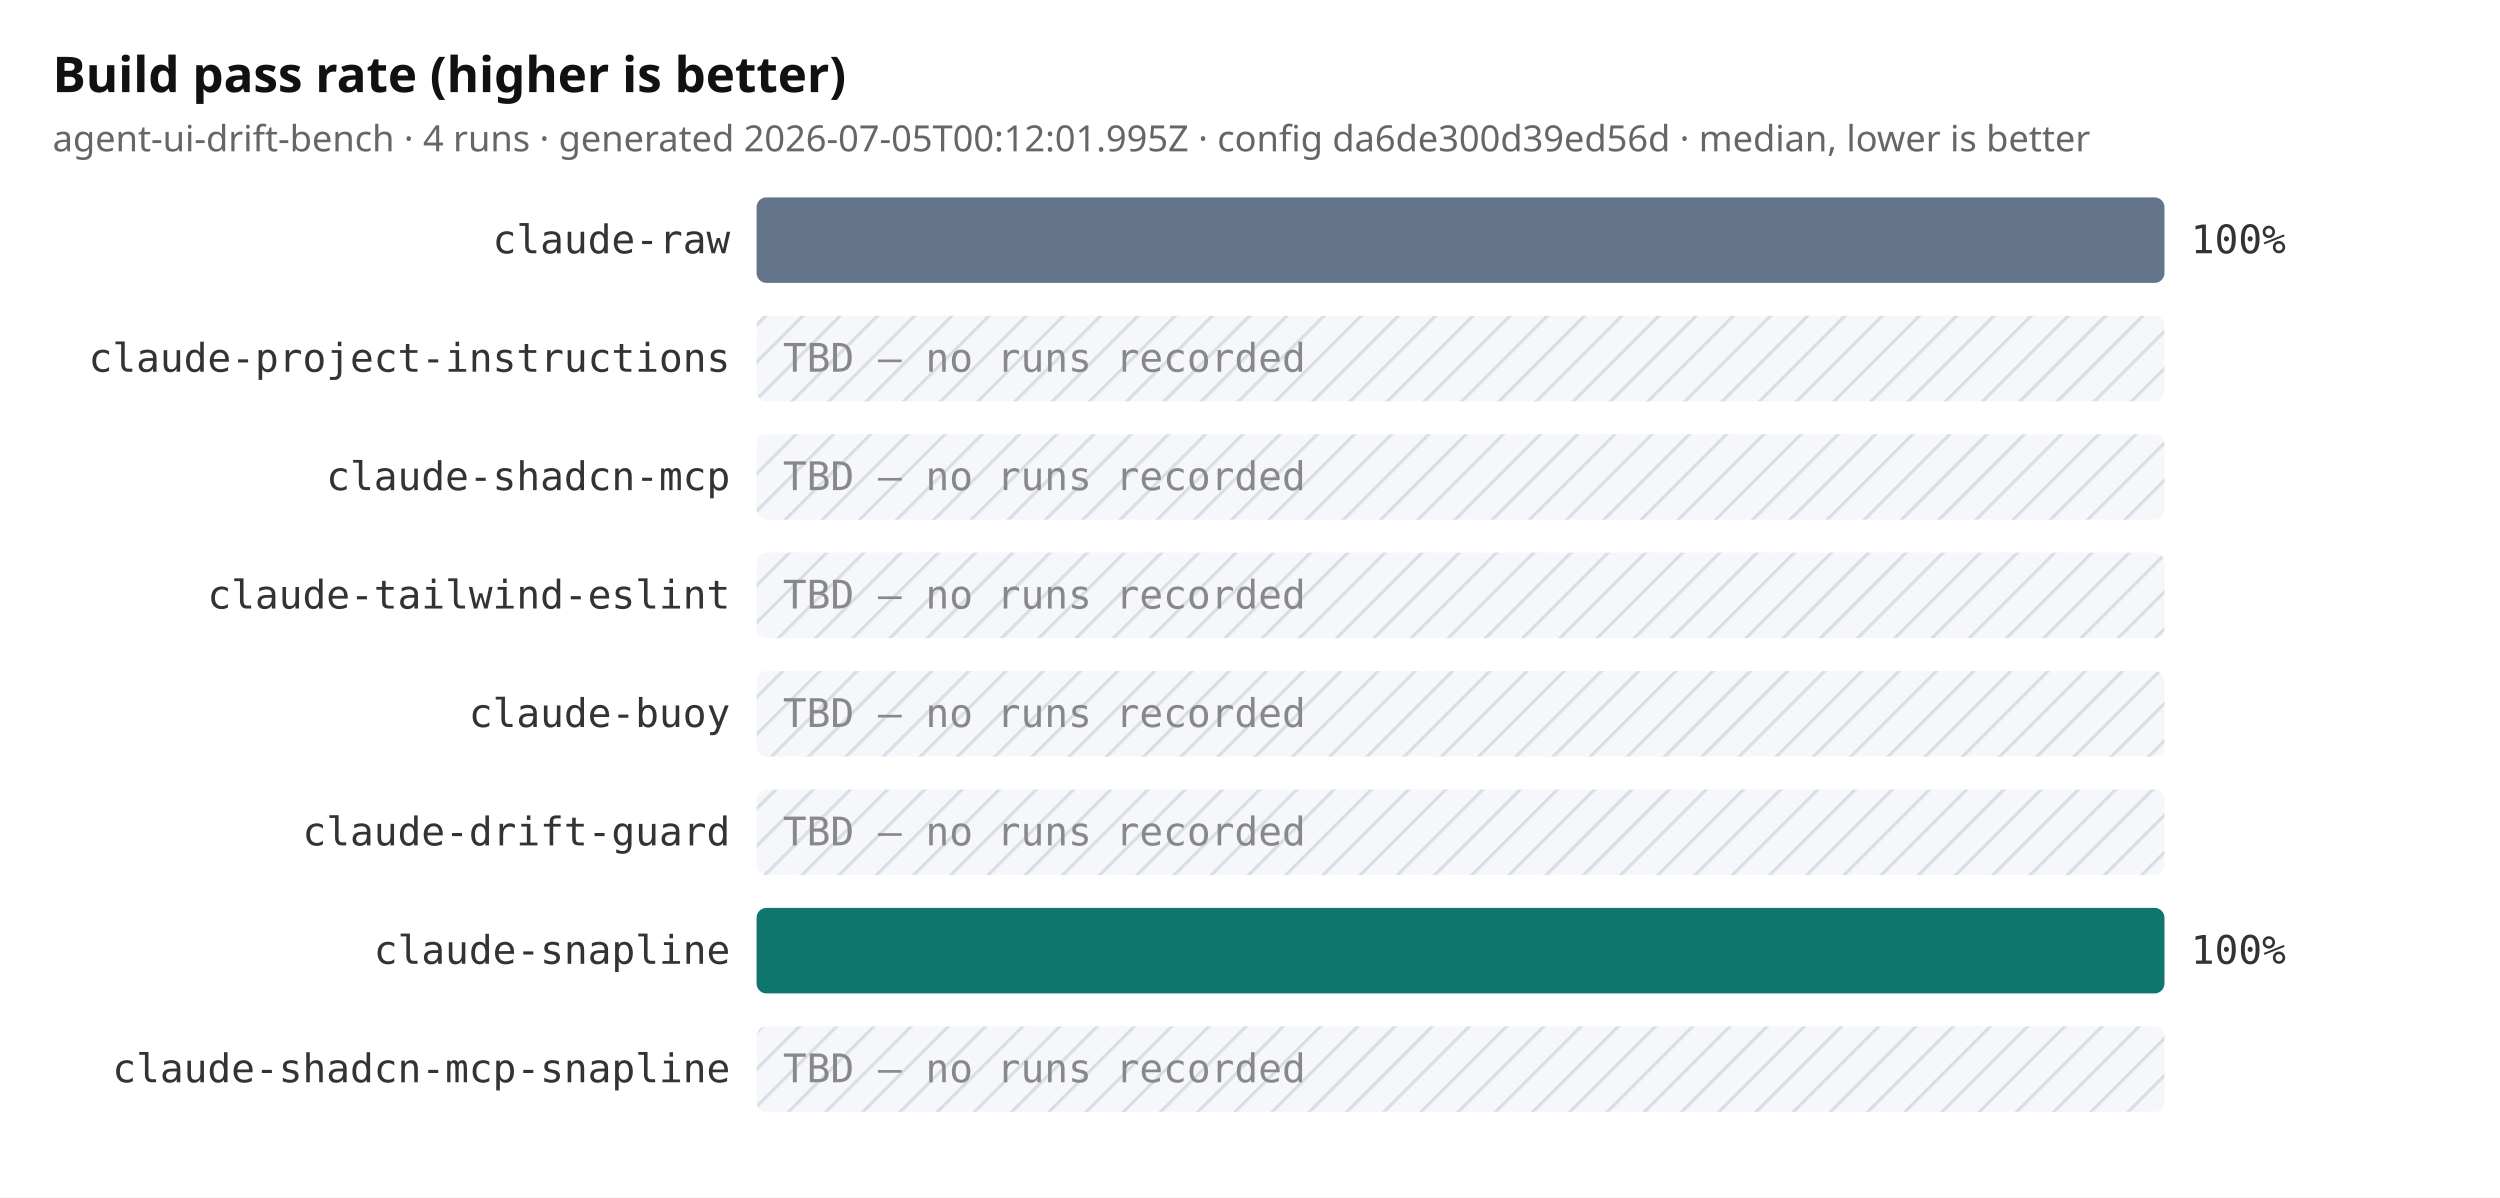
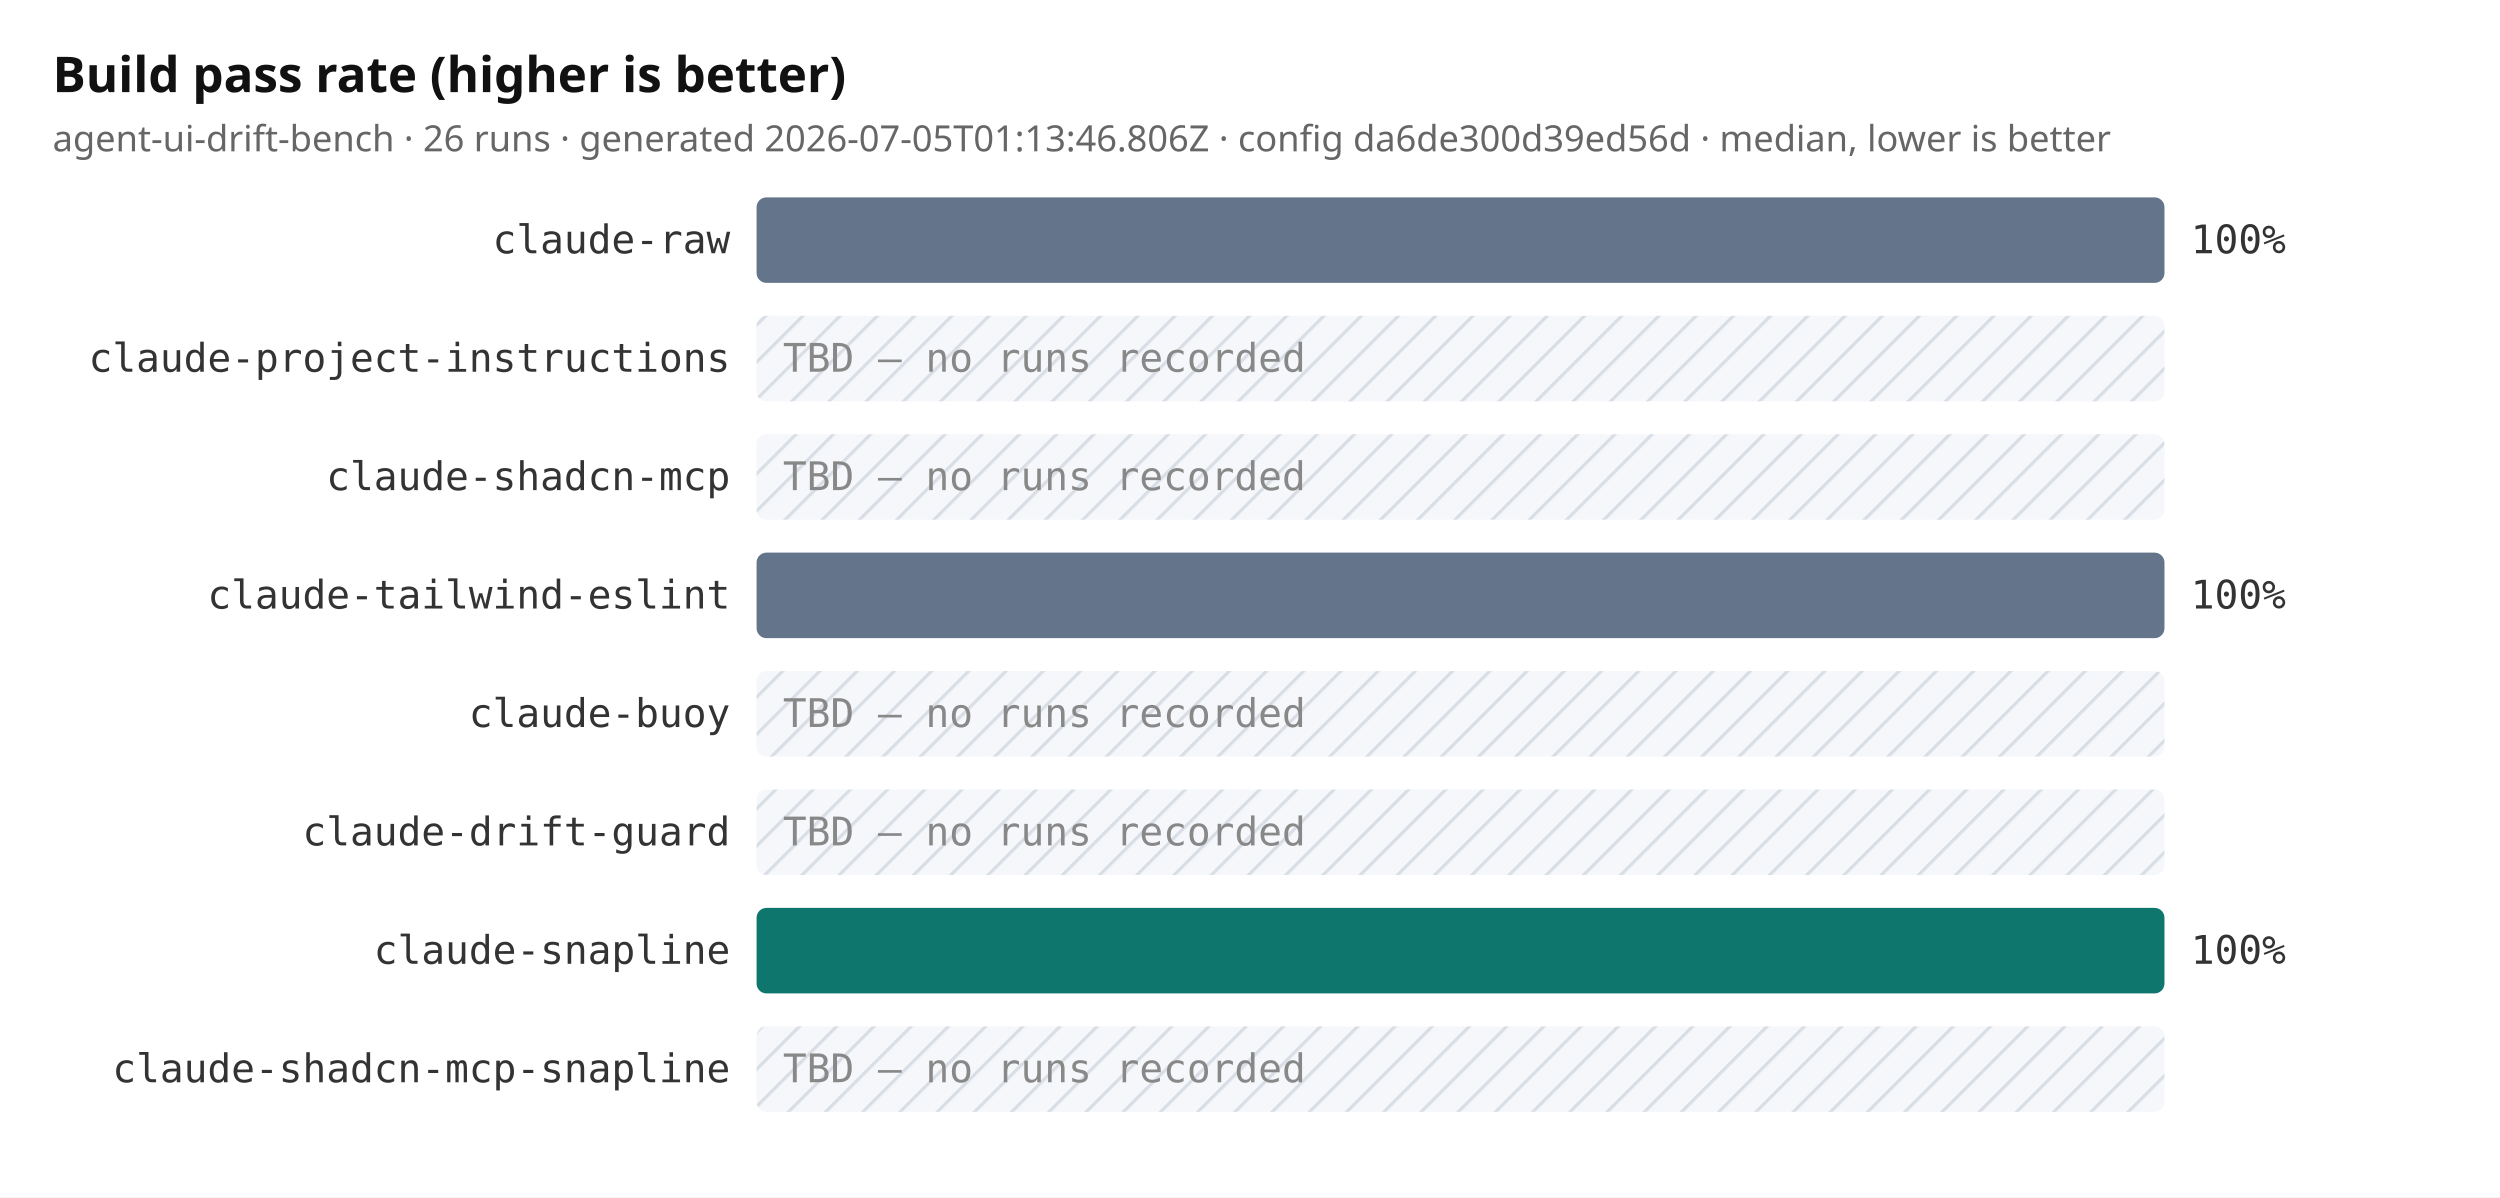
<svg xmlns="http://www.w3.org/2000/svg" width="760" height="364" viewBox="0 0 760 364" role="img" aria-label="Build pass rate (higher is better)">
  <defs>
    <pattern id="tbd" width="8" height="8" patternTransform="rotate(45)" patternUnits="userSpaceOnUse">
      <rect width="8" height="8" fill="#e2e8f0" />
      <line x1="0" y1="0" x2="0" y2="8" stroke="#94a3b8" stroke-width="2" />
    </pattern>
  </defs>
  <rect width="760" height="364" fill="#ffffff" />
  <text x="16" y="28" font-size="15" font-weight="bold" fill="#111" font-family="ui-sans-serif, system-ui">Build pass rate (higher is better)</text>
-   <text x="16" y="46" font-size="11" fill="#666" font-family="ui-sans-serif, system-ui">agent-ui-drift-bench · 4 runs · generated 2026-07-05T00:12:01.995Z · config da6de300d39ed56d · median, lower is better</text>
+   <text x="16" y="46" font-size="11" fill="#666" font-family="ui-sans-serif, system-ui">agent-ui-drift-bench · 26 runs · generated 2026-07-05T01:13:46.806Z · config da6de300d39ed56d · median, lower is better</text>
  <text x="222" y="77" text-anchor="end" font-size="12" fill="#333" font-family="ui-monospace, monospace">claude-raw</text>
  <rect x="230" y="60" width="428" height="26" fill="#64748b" rx="3" />
  <text x="666" y="77" font-size="12" fill="#333" font-family="ui-monospace, monospace">100%</text>
  <text x="222" y="113" text-anchor="end" font-size="12" fill="#333" font-family="ui-monospace, monospace">claude-project-instructions</text>
  <rect x="230" y="96" width="428" height="26" fill="url(#tbd)" opacity="0.35" rx="3" />
  <text x="238" y="113" font-size="12" fill="#888" font-family="ui-monospace, monospace">TBD — no runs recorded</text>
  <text x="222" y="149" text-anchor="end" font-size="12" fill="#333" font-family="ui-monospace, monospace">claude-shadcn-mcp</text>
  <rect x="230" y="132" width="428" height="26" fill="url(#tbd)" opacity="0.35" rx="3" />
  <text x="238" y="149" font-size="12" fill="#888" font-family="ui-monospace, monospace">TBD — no runs recorded</text>
  <text x="222" y="185" text-anchor="end" font-size="12" fill="#333" font-family="ui-monospace, monospace">claude-tailwind-eslint</text>
-   <rect x="230" y="168" width="428" height="26" fill="url(#tbd)" opacity="0.35" rx="3" />
-   <text x="238" y="185" font-size="12" fill="#888" font-family="ui-monospace, monospace">TBD — no runs recorded</text>
+   <rect x="230" y="168" width="428" height="26" fill="#64748b" rx="3" />
+   <text x="666" y="185" font-size="12" fill="#333" font-family="ui-monospace, monospace">100%</text>
  <text x="222" y="221" text-anchor="end" font-size="12" fill="#333" font-family="ui-monospace, monospace">claude-buoy</text>
  <rect x="230" y="204" width="428" height="26" fill="url(#tbd)" opacity="0.35" rx="3" />
  <text x="238" y="221" font-size="12" fill="#888" font-family="ui-monospace, monospace">TBD — no runs recorded</text>
  <text x="222" y="257" text-anchor="end" font-size="12" fill="#333" font-family="ui-monospace, monospace">claude-drift-guard</text>
  <rect x="230" y="240" width="428" height="26" fill="url(#tbd)" opacity="0.35" rx="3" />
  <text x="238" y="257" font-size="12" fill="#888" font-family="ui-monospace, monospace">TBD — no runs recorded</text>
  <text x="222" y="293" text-anchor="end" font-size="12" fill="#333" font-family="ui-monospace, monospace">claude-snapline</text>
  <rect x="230" y="276" width="428" height="26" fill="#0f766e" rx="3" />
  <text x="666" y="293" font-size="12" fill="#333" font-family="ui-monospace, monospace">100%</text>
  <text x="222" y="329" text-anchor="end" font-size="12" fill="#333" font-family="ui-monospace, monospace">claude-shadcn-mcp-snapline</text>
  <rect x="230" y="312" width="428" height="26" fill="url(#tbd)" opacity="0.35" rx="3" />
  <text x="238" y="329" font-size="12" fill="#888" font-family="ui-monospace, monospace">TBD — no runs recorded</text>
</svg>
